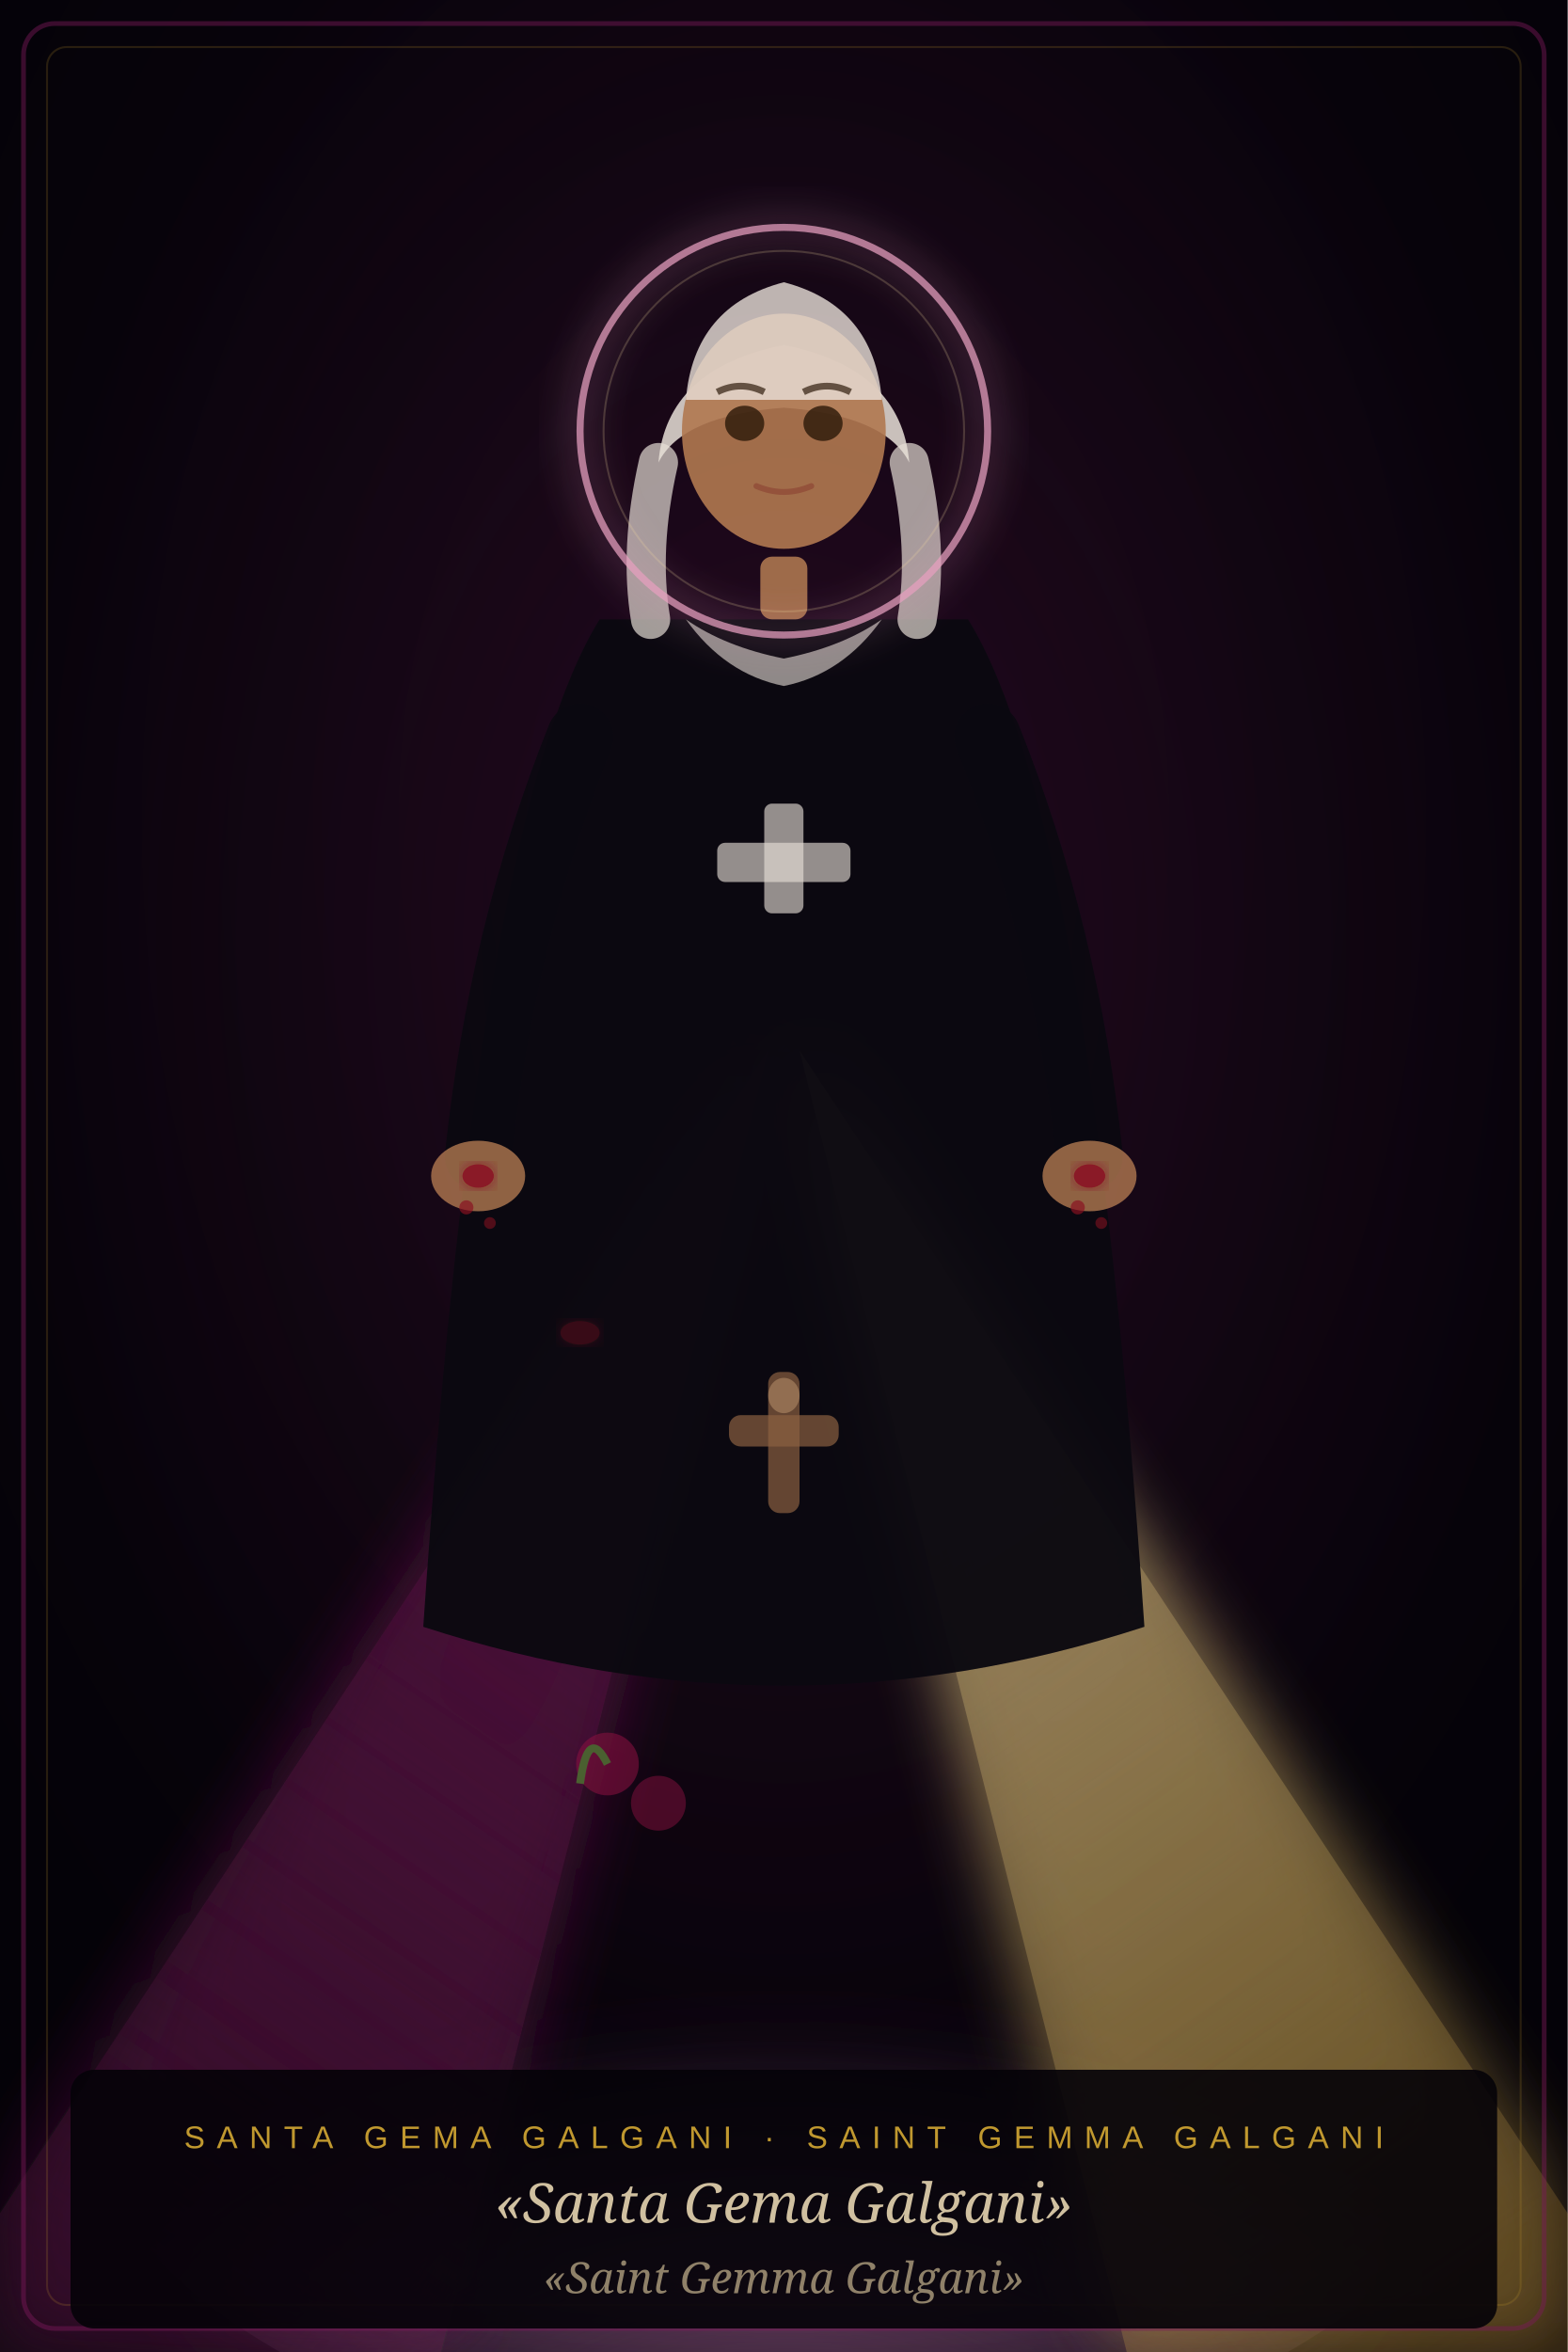
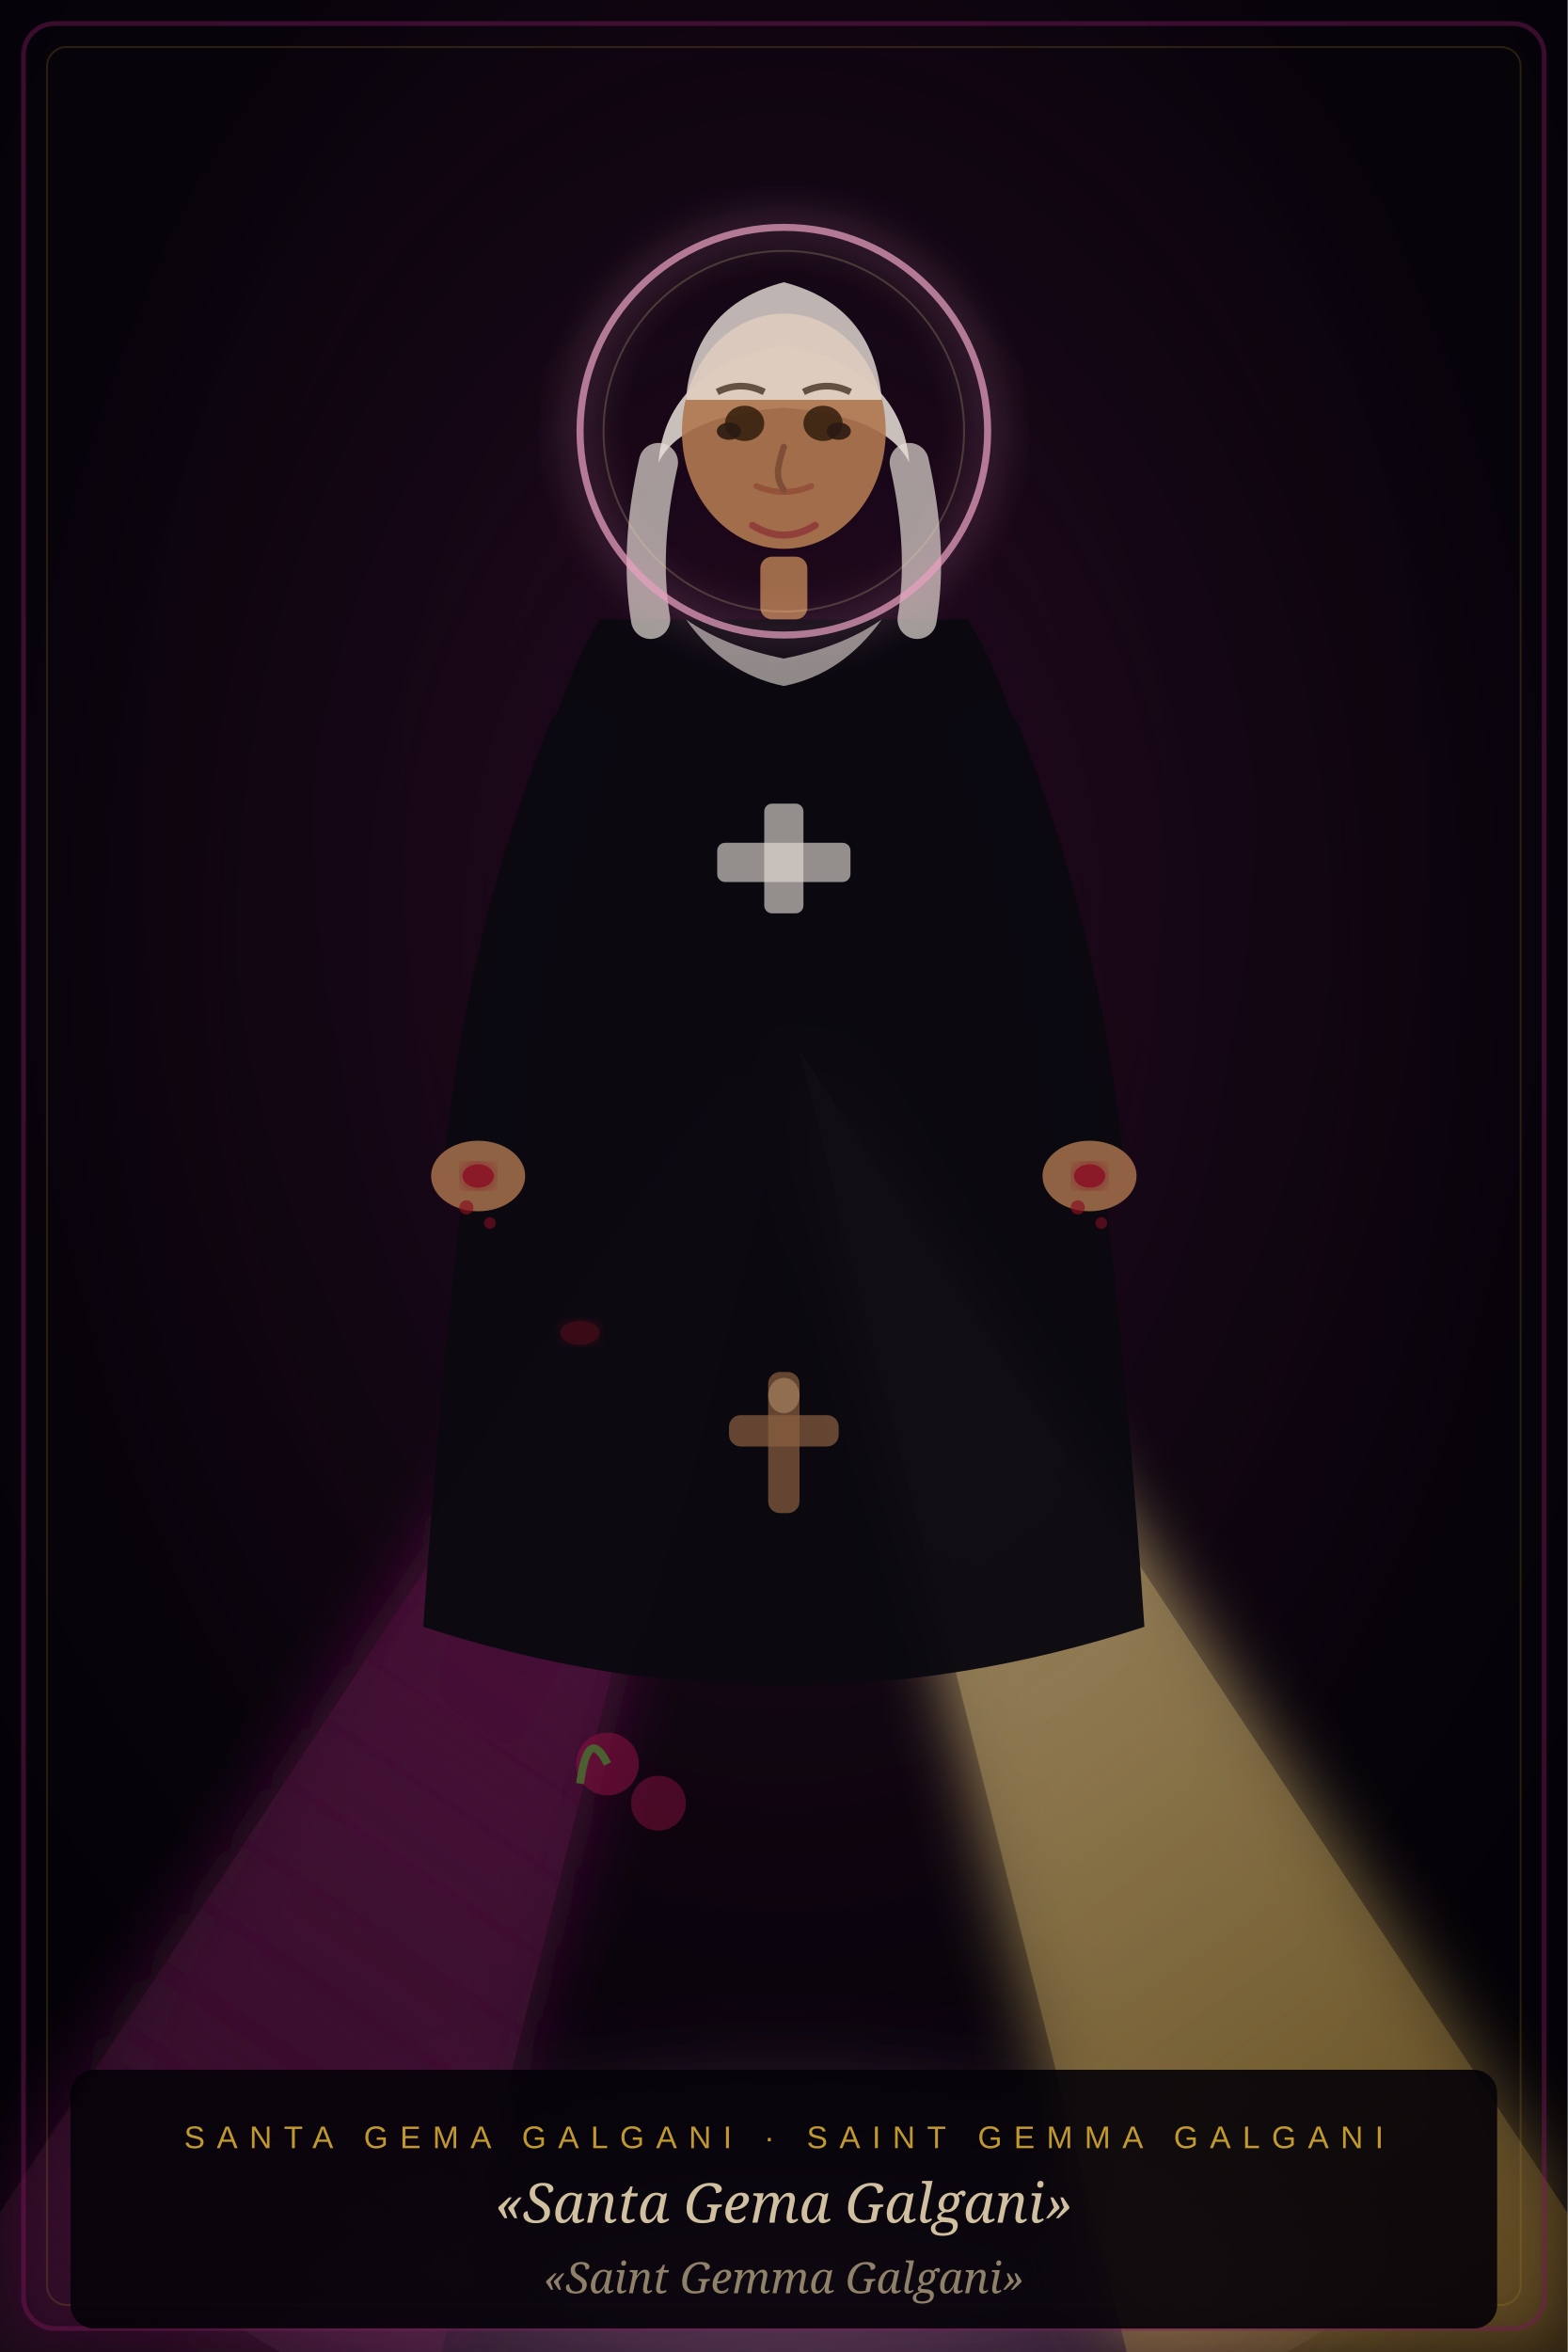
<svg xmlns="http://www.w3.org/2000/svg" viewBox="0 0 400 600">
  <defs>
    <radialGradient id="gg-bg" cx="50%" cy="35%" r="65%">
      <stop offset="0%" stop-color="#100612" />
      <stop offset="100%" stop-color="#040208" />
    </radialGradient>
    <radialGradient id="gg-atm" cx="50%" cy="40%" r="50%">
      <stop offset="0%" stop-color="#7a1a5a" stop-opacity="0.20" />
      <stop offset="100%" stop-color="#7a1a5a" stop-opacity="0" />
    </radialGradient>
    <radialGradient id="gg-glow" cx="50%" cy="100%" r="55%">
      <stop offset="0%" stop-color="#d080c0" stop-opacity="0.40" />
      <stop offset="60%" stop-color="#d080c0" stop-opacity="0.15" />
      <stop offset="100%" stop-color="#d080c0" stop-opacity="0" />
    </radialGradient>
    <linearGradient id="gg-r1" x1="50%" y1="0%" x2="5%" y2="100%">
      <stop offset="0%" stop-color="#7a1a5a" stop-opacity="1" />
      <stop offset="100%" stop-color="#7a1a5a" stop-opacity="0.3" />
    </linearGradient>
    <linearGradient id="gg-r2" x1="50%" y1="0%" x2="95%" y2="100%">
      <stop offset="0%" stop-color="#f5e0a0" stop-opacity="1" />
      <stop offset="100%" stop-color="#c09030" stop-opacity="0.3" />
    </linearGradient>
    <filter id="gg-gl">
      <feGaussianBlur stdDeviation="9" result="b" />
      <feMerge>
        <feMergeNode in="b" />
        <feMergeNode in="b" />
        <feMergeNode in="SourceGraphic" />
      </feMerge>
    </filter>
    <filter id="gg-g2">
      <feGaussianBlur stdDeviation="5" result="b" />
      <feMerge>
        <feMergeNode in="b" />
        <feMergeNode in="SourceGraphic" />
      </feMerge>
    </filter>
    <filter id="gg-glow-f">
      <feGaussianBlur stdDeviation="13" result="b" />
      <feMerge>
        <feMergeNode in="b" />
        <feMergeNode in="b" />
        <feMergeNode in="SourceGraphic" />
      </feMerge>
    </filter>
    <filter id="gg-wound">
      <feGaussianBlur stdDeviation="2" result="b" />
      <feMerge>
        <feMergeNode in="b" />
        <feMergeNode in="SourceGraphic" />
      </feMerge>
    </filter>
  </defs>
  <rect width="400" height="600" fill="url(#gg-bg)" />
  <rect width="400" height="600" fill="url(#gg-atm)" />
  <ellipse cx="200" cy="530" rx="180" ry="100" fill="url(#gg-glow)" filter="url(#gg-glow-f)" opacity="0.85" />
  <polygon points="196,268 -30,610 110,610" fill="url(#gg-r1)" filter="url(#gg-gl)" opacity="0.50" />
  <polygon points="204,268 430,610 290,610" fill="url(#gg-r2)" filter="url(#gg-gl)" opacity="0.60" />
  <path d="M153,158 Q122,208 108,415 Q200,445 292,415 Q278,208 247,158 Z" fill="#0a0810" opacity="0.96" />
  <path d="M175,158 Q185,172 200,175 Q215,172 225,158 Q215,165 200,168 Q185,165 175,158 Z" fill="#e8e0d8" opacity="0.60" />
  <rect x="195" y="205" width="10" height="28" rx="2" fill="#e8e0d8" opacity="0.62" />
  <rect x="183" y="215" width="34" height="10" rx="2" fill="#e8e0d8" opacity="0.62" />
  <path d="M148,188 Q128,238 122,295" stroke="#0a0810" stroke-width="17" fill="none" stroke-linecap="round" opacity="0.90" />
  <path d="M252,188 Q272,238 278,295" stroke="#0a0810" stroke-width="17" fill="none" stroke-linecap="round" opacity="0.90" />
  <ellipse cx="122" cy="300" rx="12" ry="9" fill="#b07850" opacity="0.80" />
  <ellipse cx="122" cy="300" rx="4" ry="3" fill="#8a1020" opacity="0.85" filter="url(#gg-wound)" />
  <ellipse cx="278" cy="300" rx="12" ry="9" fill="#b07850" opacity="0.80" />
  <ellipse cx="278" cy="300" rx="4" ry="3" fill="#8a1020" opacity="0.85" filter="url(#gg-wound)" />
  <circle cx="119" cy="308" r="1.8" fill="#8a1020" opacity="0.68" />
  <circle cx="125" cy="312" r="1.5" fill="#8a1020" opacity="0.55" />
  <circle cx="275" cy="308" r="1.8" fill="#8a1020" opacity="0.68" />
  <circle cx="281" cy="312" r="1.5" fill="#8a1020" opacity="0.55" />
  <ellipse cx="148" cy="340" rx="5" ry="3" fill="#8a1020" opacity="0.35" filter="url(#gg-wound)" />
  <path d="M168,118 Q170,94 200,88 Q230,94 232,118 Q226,106 200,104 Q174,106 168,118 Z" fill="#e8e0d8" opacity="0.85" />
  <path d="M168,118 Q163,140 166,158" stroke="#e8e0d8" stroke-width="10" fill="none" stroke-linecap="round" opacity="0.68" />
  <path d="M232,118 Q237,140 234,158" stroke="#e8e0d8" stroke-width="10" fill="none" stroke-linecap="round" opacity="0.68" />
  <rect x="194" y="142" width="12" height="16" rx="3" fill="#b07850" opacity="0.88" />
  <ellipse cx="200" cy="110" rx="26" ry="30" fill="#b07850" opacity="0.90" />
  <path d="M175,102 Q177,78 200,72 Q223,78 225,102" fill="#e8e0d8" opacity="0.80" />
  <ellipse cx="190" cy="108" rx="5" ry="4.5" fill="#2a1808" opacity="0.80" />
  <ellipse cx="210" cy="108" rx="5" ry="4.5" fill="#2a1808" opacity="0.80" />
  <path d="M183,100 Q189,97 195,100" stroke="#2a1808" stroke-width="1.7" fill="none" opacity="0.68" />
  <path d="M205,100 Q211,97 217,100" stroke="#2a1808" stroke-width="1.7" fill="none" opacity="0.68" />
  <path d="M193,124 Q200,127 207,124" stroke="#8a4030" stroke-width="1.5" fill="none" stroke-linecap="round" opacity="0.60" />
  <circle cx="200" cy="110" r="52" fill="none" stroke="#e8a0c0" stroke-width="1.8" stroke-opacity="0.72" filter="url(#gg-g2)" />
  <circle cx="200" cy="110" r="46" fill="none" stroke="#f5e0a0" stroke-width="0.5" stroke-opacity="0.20" />
  <rect x="196" y="350" width="8" height="36" rx="3" fill="#8a6040" opacity="0.70" />
  <rect x="186" y="361" width="28" height="8" rx="3" fill="#8a6040" opacity="0.70" />
  <ellipse cx="200" cy="356" rx="4" ry="4.5" fill="#c09870" opacity="0.50" />
  <circle cx="155" cy="450" r="8" fill="#8a1040" opacity="0.55" />
  <circle cx="168" cy="460" r="7" fill="#8a1040" opacity="0.48" />
  <path d="M148,455 Q150,440 155,450" stroke="#4a6030" stroke-width="2" fill="none" />
  <rect x="6" y="6" width="388" height="588" rx="8" fill="none" stroke="#7a1a5a" stroke-width="1.2" stroke-opacity="0.45" />
  <rect x="12" y="12" width="376" height="576" rx="5" fill="none" stroke="#c9a030" stroke-width="0.5" stroke-opacity="0.18" />
  <rect x="18" y="528" width="364" height="66" rx="6" fill="#040208" opacity="0.90" />
  <text x="200" y="548" text-anchor="middle" font-family="Arial,sans-serif" font-size="8" fill="#c9a030" letter-spacing="3" opacity="0.95">SANTA GEMA GALGANI  ·  SAINT GEMMA GALGANI</text>
  <text x="200" y="567" text-anchor="middle" font-family="Georgia,serif" font-size="14" fill="#d0c0a0" font-style="italic">«Santa Gema Galgani»</text>
  <text x="200" y="585" text-anchor="middle" font-family="Georgia,serif" font-size="11" fill="#b0a080" font-style="italic" opacity="0.8">«Saint Gemma Galgani»</text>
+   <g id="tup-face-features" opacity="0.9">
+     <ellipse id="tup-eye-left" cx="186" cy="110" rx="3.1" ry="2.2" fill="#2a1a12" />
+     <ellipse id="tup-eye-right" cx="214" cy="110" rx="3.1" ry="2.2" fill="#2a1a12" />
+     <path id="tup-nose" d="M200 114 C198 120, 198 122, 200 125" stroke="#7b4a35" stroke-width="1.6" fill="none" stroke-linecap="round" />
+     <path id="tup-mouth" d="M192 134 Q200 139 208 134" stroke="#8f3a3a" stroke-width="1.8" fill="none" stroke-linecap="round" />
+   </g>
</svg>
